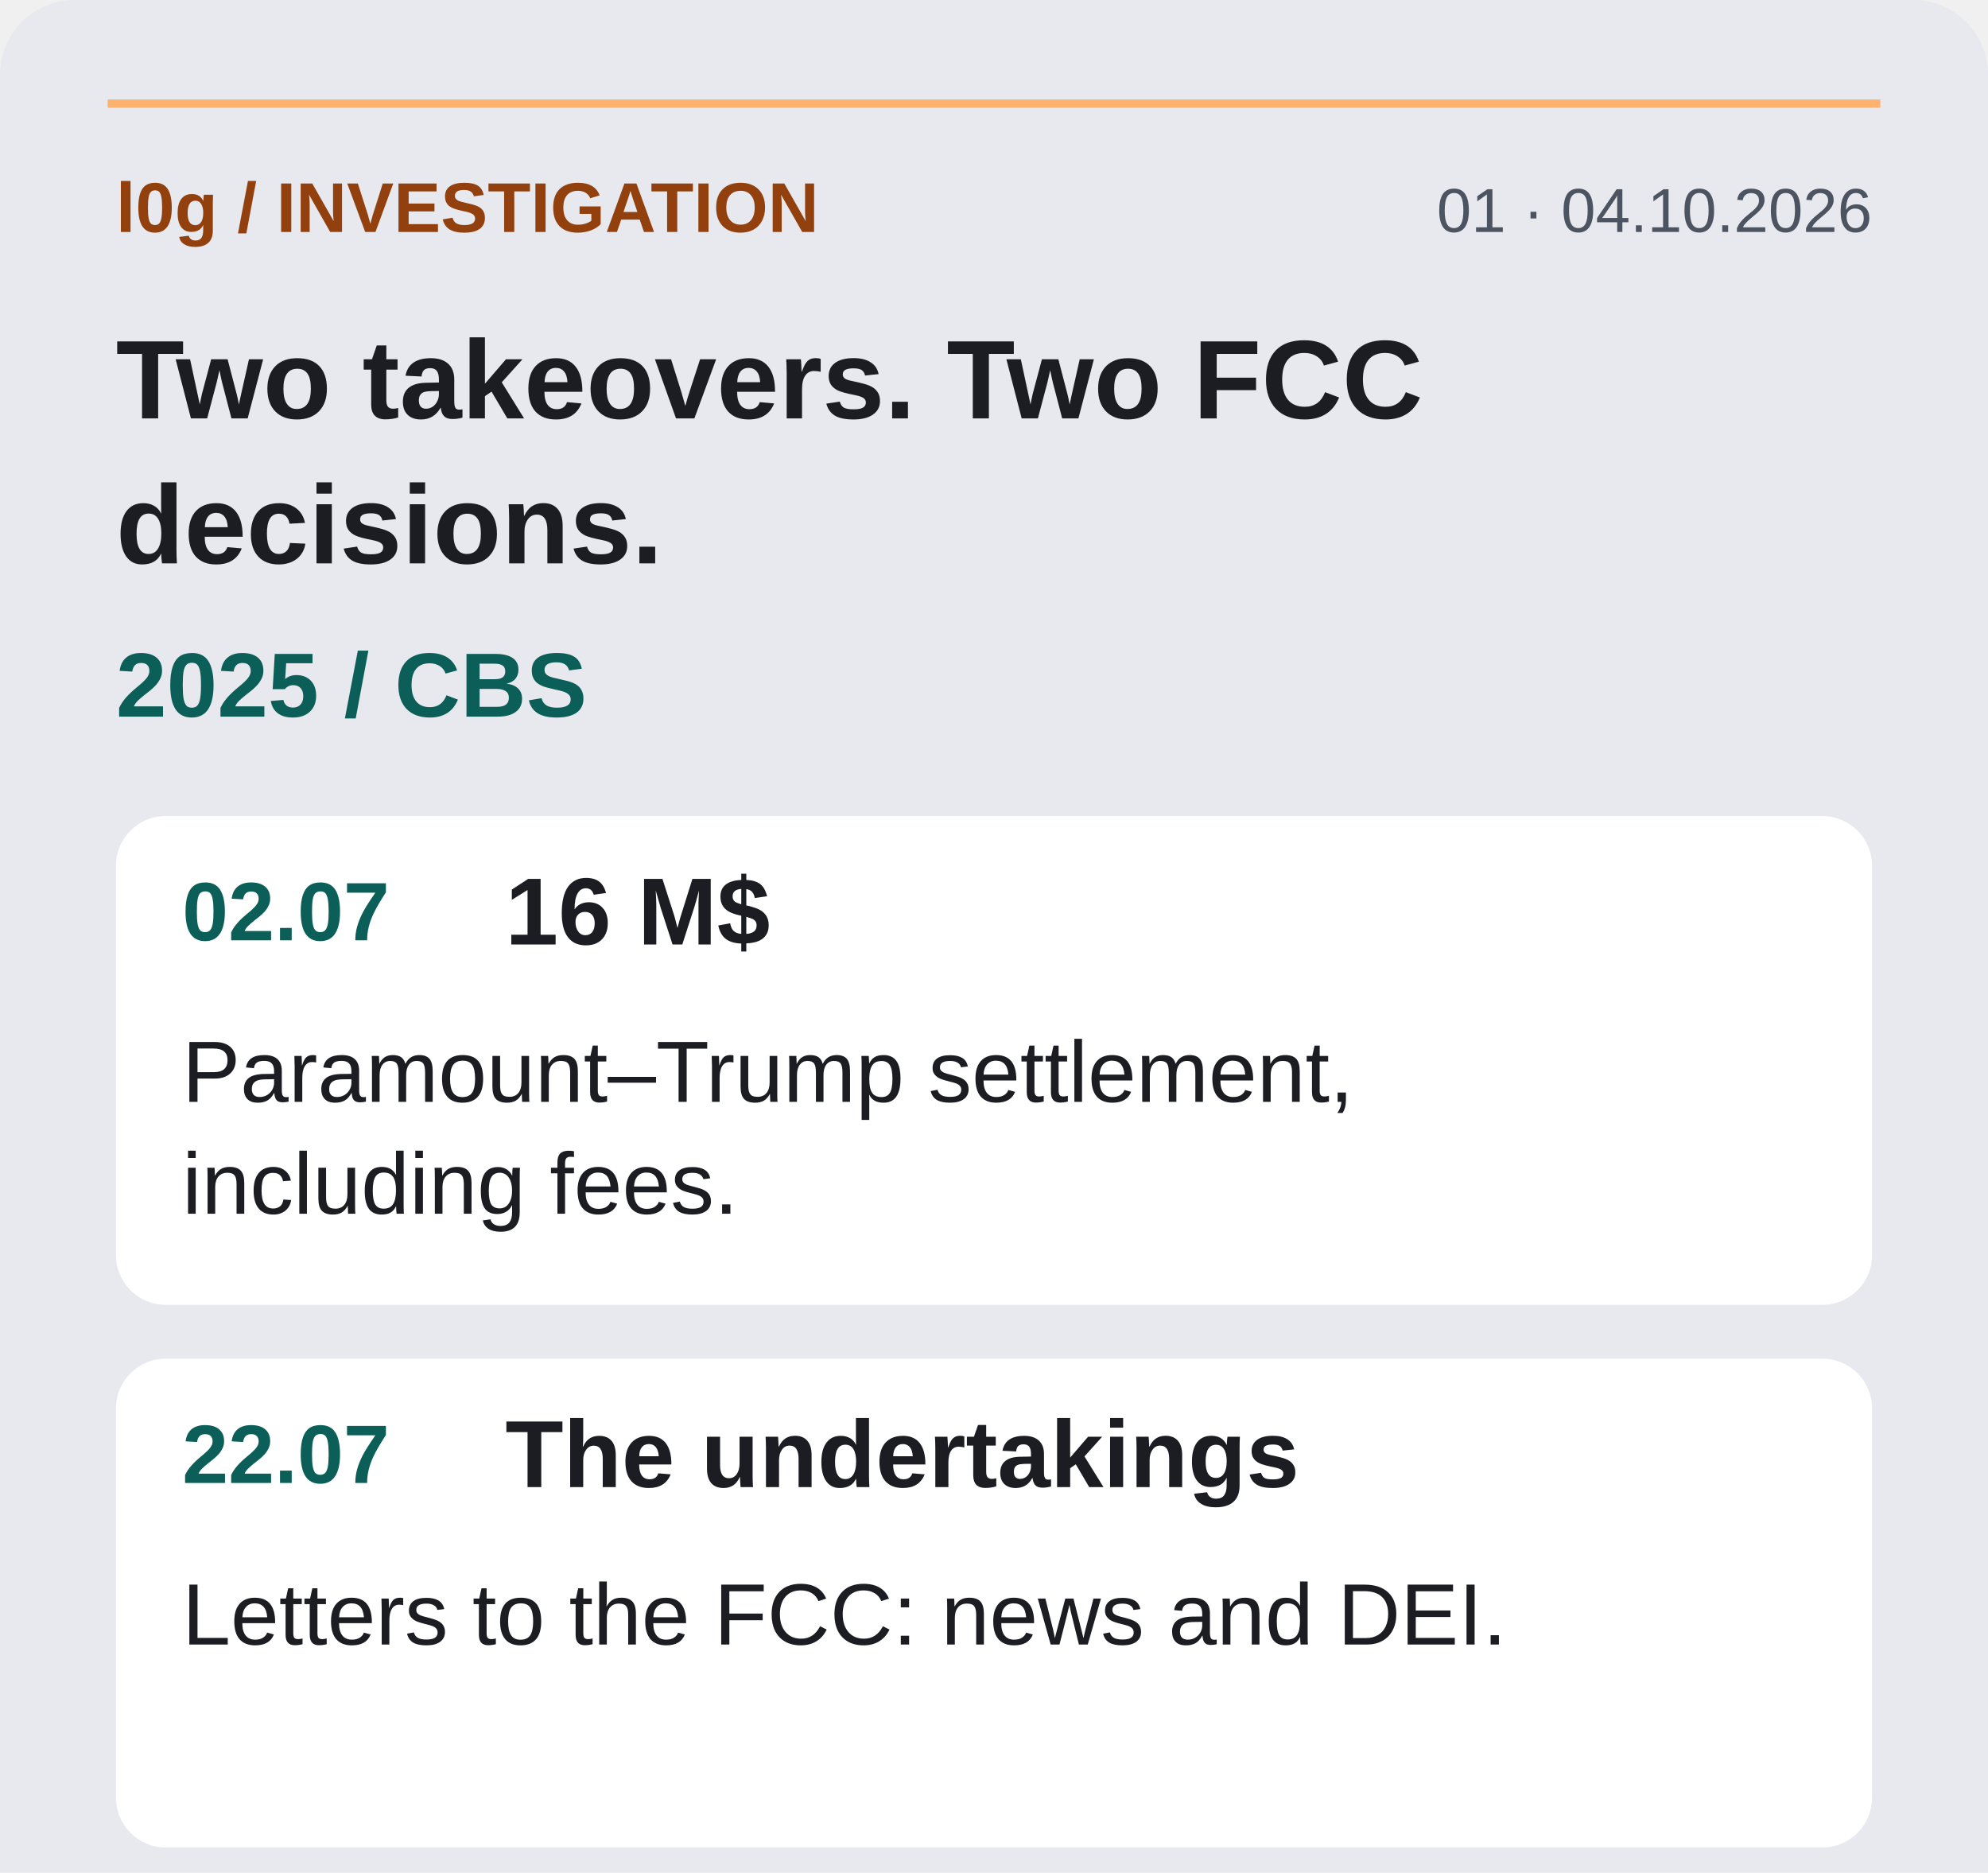
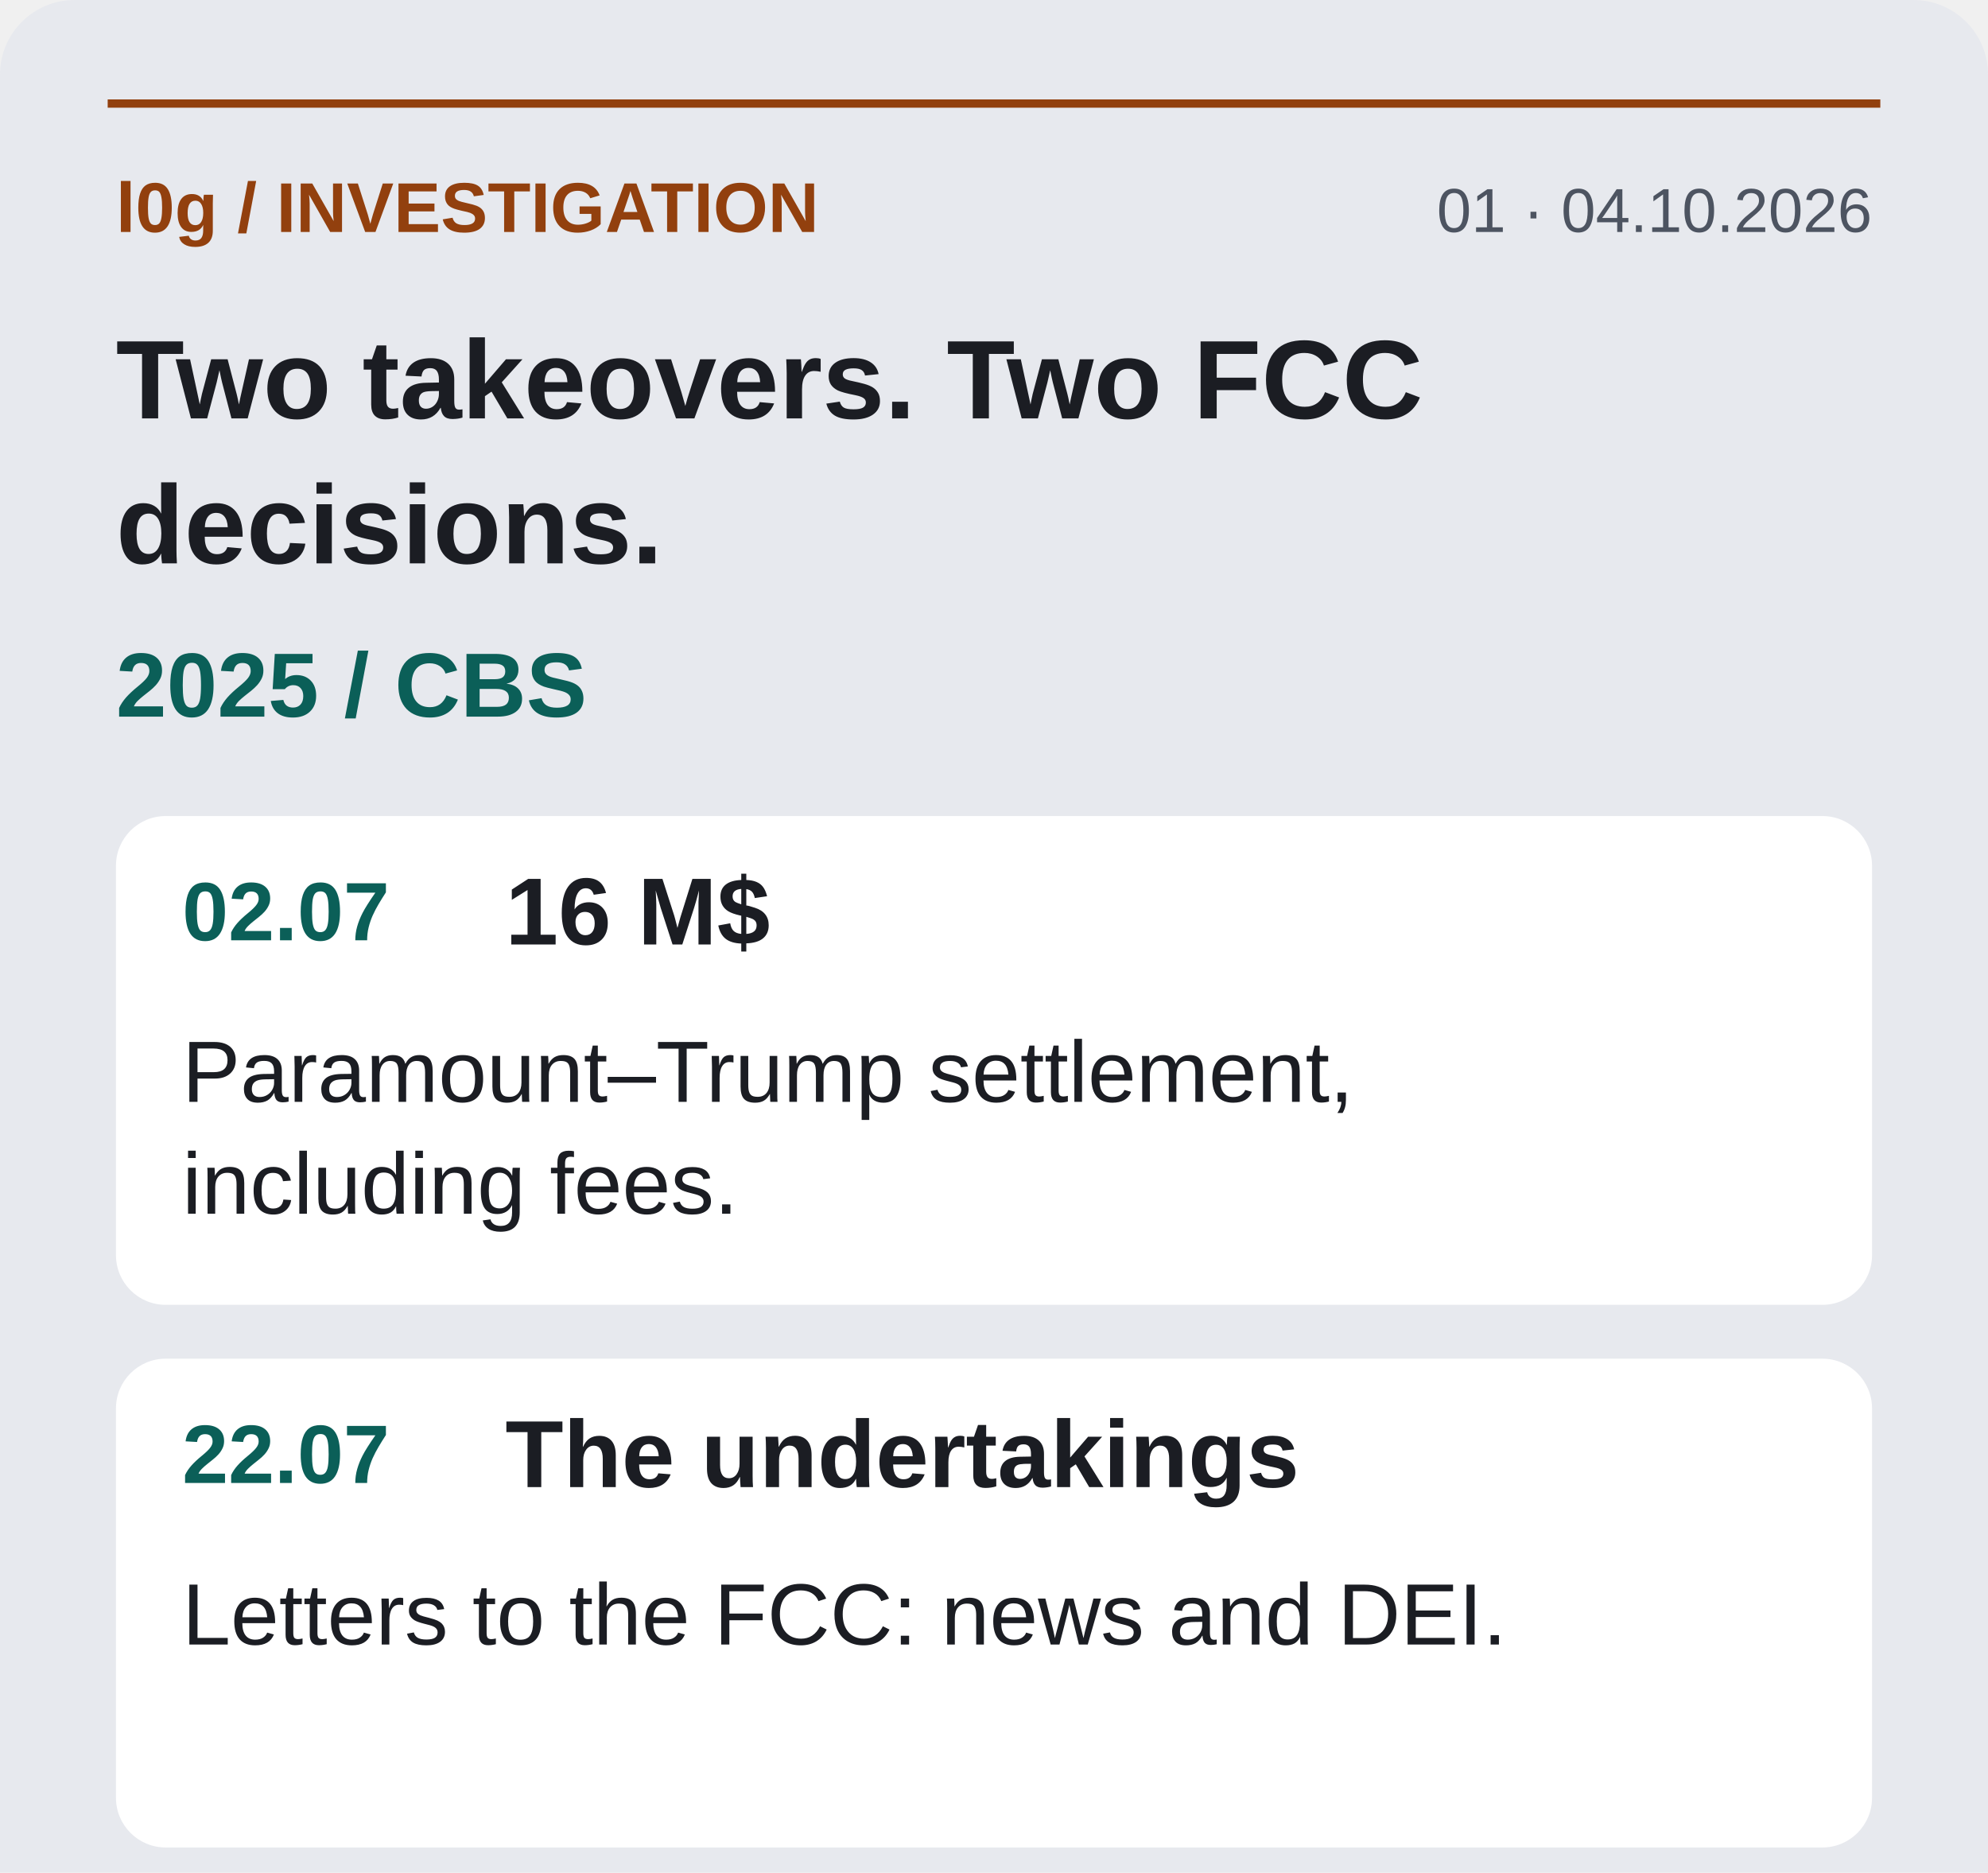
<svg xmlns="http://www.w3.org/2000/svg" viewBox="0 0 480 452" role="img" aria-labelledby="pw2026-01-timeline-en-panel1-light-title pw2026-01-timeline-en-panel1-light-desc" style="width:100%;height:auto" data-source-shape="complete-original" data-figure="1" width="480" height="452" data-crop-start="0" data-crop-end="452" data-panel="1">
  <defs>
    <marker id="pw2026-01-timeline-en-panel1-light-arrow" markerWidth="9" markerHeight="9" refX="7" refY="4" orient="auto" markerUnits="userSpaceOnUse">
      <path d="M0 0 L8 4 L0 8" fill="#4d5461" />
    </marker>
    <pattern id="pw2026-01-timeline-en-panel1-light-hatch" patternUnits="userSpaceOnUse" width="10" height="10">
-       <path d="M-2 2 L2 -2 M0 10 L10 0 M8 12 L12 8" stroke="#1b1d23" stroke-width="2" opacity=".2" />
+       <path d="M-2 2 L2 -2 M0 10 L10 0 M8 12 L12 8" stroke="#e7e9ee" stroke-width="2" opacity=".2" />
    </pattern>
  </defs>
  <defs>
    <clipPath id="pw2026-01-timeline-en-panel1-light-viewport" clipPathUnits="userSpaceOnUse">
      <rect x="0" y="0" width="480" height="452" />
    </clipPath>
  </defs>
  <g clip-path="url(#pw2026-01-timeline-en-panel1-light-viewport)" data-source-composition="complete-original">
    <rect x="0" y="0" width="480" height="1730" rx="18" fill="#e7e9ee" />
-     <line x1="26" y1="25" x2="454" y2="25" stroke="#ffb16e" stroke-width="2" />
+     <line x1="26" y1="25" x2="454" y2="25" stroke="#92400e" stroke-width="2" />
    <text x="28" y="56" fill="#92400e" font-family="Arial, Helvetica, sans-serif" font-size="17" font-weight="700" text-anchor="start">
      <tspan x="28" dy="0">l0g / INVESTIGATION</tspan>
    </text>
    <text x="452" y="56" fill="#4d5461" font-family="Arial, Helvetica, sans-serif" font-size="15" font-weight="400" text-anchor="end">
      <tspan x="452" dy="0">01 · 04.10.2026</tspan>
    </text>
    <text x="28" y="101" fill="#1b1d23" font-family="Arial, Helvetica, sans-serif" font-size="27" font-weight="700" text-anchor="start">
      <tspan x="28" dy="0">Two takeovers. Two FCC</tspan>
      <tspan x="28" dy="35">decisions.</tspan>
    </text>
    <text x="28" y="173" fill="#0b5f58" font-family="Arial, Helvetica, sans-serif" font-size="22" font-weight="700" text-anchor="start">
      <tspan x="28" dy="0">2025 / CBS</tspan>
    </text>
    <rect x="28" y="197" width="424" height="118" rx="12" fill="#ffffff" />
    <text x="44" y="227" fill="#0b5f58" font-family="Arial, Helvetica, sans-serif" font-size="20" font-weight="700" text-anchor="start">
      <tspan x="44" dy="0">02.07</tspan>
    </text>
    <text x="122" y="228" fill="#1b1d23" font-family="Arial, Helvetica, sans-serif" font-size="23" font-weight="700" text-anchor="start">
      <tspan x="122" dy="0">16 M$</tspan>
    </text>
    <text x="44" y="266" fill="#1b1d23" font-family="Arial, Helvetica, sans-serif" font-size="21" font-weight="400" text-anchor="start">
      <tspan x="44" dy="0">Paramount–Trump settlement,</tspan>
      <tspan x="44" dy="27">including fees.</tspan>
    </text>
    <rect x="28" y="328" width="424" height="118" rx="12" fill="#ffffff" />
    <text x="44" y="358" fill="#0b5f58" font-family="Arial, Helvetica, sans-serif" font-size="20" font-weight="700" text-anchor="start">
      <tspan x="44" dy="0">22.07</tspan>
    </text>
    <text x="122" y="359" fill="#1b1d23" font-family="Arial, Helvetica, sans-serif" font-size="23" font-weight="700" text-anchor="start">
      <tspan x="122" dy="0">The undertakings</tspan>
    </text>
    <text x="44" y="397" fill="#1b1d23" font-family="Arial, Helvetica, sans-serif" font-size="21" font-weight="400" text-anchor="start">
      <tspan x="44" dy="0">Letters to the FCC: news and DEI.</tspan>
    </text>
    <rect x="28" y="459" width="424" height="118" rx="12" fill="#ffffff" />
    <text x="44" y="489" fill="#0b5f58" font-family="Arial, Helvetica, sans-serif" font-size="20" font-weight="700" text-anchor="start">
      <tspan x="44" dy="0">24.07</tspan>
    </text>
    <text x="122" y="490" fill="#1b1d23" font-family="Arial, Helvetica, sans-serif" font-size="23" font-weight="700" text-anchor="start">
      <tspan x="122" dy="0">Approval, 2–1</tspan>
    </text>
    <text x="44" y="528" fill="#1b1d23" font-family="Arial, Helvetica, sans-serif" font-size="21" font-weight="400" text-anchor="start">
      <tspan x="44" dy="0">FCC clears the Paramount takeover.</tspan>
    </text>
    <rect x="28" y="590" width="424" height="118" rx="12" fill="#ffffff" />
    <text x="44" y="620" fill="#0b5f58" font-family="Arial, Helvetica, sans-serif" font-size="20" font-weight="700" text-anchor="start">
      <tspan x="44" dy="0">06.10</tspan>
    </text>
    <text x="122" y="621" fill="#1b1d23" font-family="Arial, Helvetica, sans-serif" font-size="23" font-weight="700" text-anchor="start">
      <tspan x="122" dy="0">Bari Weiss → Ellison</tspan>
    </text>
    <text x="44" y="659" fill="#1b1d23" font-family="Arial, Helvetica, sans-serif" font-size="21" font-weight="400" text-anchor="start">
      <tspan x="44" dy="0">Direct editorial reporting line</tspan>
      <tspan x="44" dy="27">announced.</tspan>
    </text>
    <text x="28" y="760" fill="#92400e" font-family="Arial, Helvetica, sans-serif" font-size="22" font-weight="700" text-anchor="start">
      <tspan x="28" dy="0">2026 / WARNER + CNN</tspan>
    </text>
    <rect x="28" y="784" width="424" height="118" rx="12" fill="#ffffff" />
    <text x="44" y="814" fill="#92400e" font-family="Arial, Helvetica, sans-serif" font-size="20" font-weight="700" text-anchor="start">
      <tspan x="44" dy="0">27.02</tspan>
    </text>
    <text x="122" y="815" fill="#1b1d23" font-family="Arial, Helvetica, sans-serif" font-size="23" font-weight="700" text-anchor="start">
      <tspan x="122" dy="0">$31 per share</tspan>
    </text>
    <text x="44" y="853" fill="#1b1d23" font-family="Arial, Helvetica, sans-serif" font-size="21" font-weight="400" text-anchor="start">
      <tspan x="44" dy="0">Agreement to acquire all of WBD.</tspan>
    </text>
    <rect x="28" y="915" width="424" height="118" rx="12" fill="#ffffff" />
    <text x="44" y="945" fill="#92400e" font-family="Arial, Helvetica, sans-serif" font-size="20" font-weight="700" text-anchor="start">
      <tspan x="44" dy="0">12.06</tspan>
    </text>
    <text x="122" y="946" fill="#1b1d23" font-family="Arial, Helvetica, sans-serif" font-size="23" font-weight="700" text-anchor="start">
      <tspan x="122" dy="0">DOJ</tspan>
    </text>
    <text x="44" y="984" fill="#1b1d23" font-family="Arial, Helvetica, sans-serif" font-size="21" font-weight="400" text-anchor="start">
      <tspan x="44" dy="0">Federal antitrust investigation</tspan>
      <tspan x="44" dy="27">closes.</tspan>
    </text>
    <rect x="28" y="1046" width="424" height="118" rx="12" fill="#ffffff" />
    <text x="44" y="1076" fill="#92400e" font-family="Arial, Helvetica, sans-serif" font-size="20" font-weight="700" text-anchor="start">
      <tspan x="44" dy="0">17.09</tspan>
    </text>
    <text x="122" y="1077" fill="#1b1d23" font-family="Arial, Helvetica, sans-serif" font-size="23" font-weight="700" text-anchor="start">
      <tspan x="122" dy="0">Foreign equity</tspan>
    </text>
    <text x="44" y="1115" fill="#1b1d23" font-family="Arial, Helvetica, sans-serif" font-size="21" font-weight="400" text-anchor="start">
      <tspan x="44" dy="0">FCC bureau grants authorisation.</tspan>
    </text>
    <rect x="28" y="1177" width="424" height="118" rx="12" fill="#ffffff" />
    <text x="44" y="1207" fill="#92400e" font-family="Arial, Helvetica, sans-serif" font-size="20" font-weight="700" text-anchor="start">
      <tspan x="44" dy="0">30.09</tspan>
    </text>
    <text x="122" y="1208" fill="#1b1d23" font-family="Arial, Helvetica, sans-serif" font-size="23" font-weight="700" text-anchor="start">
      <tspan x="122" dy="0">Settlement approved</tspan>
    </text>
    <text x="44" y="1246" fill="#1b1d23" font-family="Arial, Helvetica, sans-serif" font-size="21" font-weight="400" text-anchor="start">
      <tspan x="44" dy="0">Judge approves settlement with</tspan>
      <tspan x="44" dy="27">states.</tspan>
    </text>
-     <rect x="28" y="1308" width="424" height="118" rx="12" fill="#ffffff" stroke="#ffb16e" stroke-width="1.5" stroke-dasharray="7 5" />
+     <rect x="28" y="1308" width="424" height="118" rx="12" fill="#ffffff" stroke="#92400e" stroke-width="1.5" stroke-dasharray="7 5" />
    <text x="44" y="1338" fill="#92400e" font-family="Arial, Helvetica, sans-serif" font-size="20" font-weight="700" text-anchor="start">
      <tspan x="44" dy="0">06.10</tspan>
    </text>
    <text x="122" y="1339" fill="#1b1d23" font-family="Arial, Helvetica, sans-serif" font-size="23" font-weight="700" text-anchor="start">
      <tspan x="122" dy="0">Expected closing</tspan>
    </text>
    <text x="44" y="1377" fill="#1b1d23" font-family="Arial, Helvetica, sans-serif" font-size="21" font-weight="400" text-anchor="start">
      <tspan x="44" dy="0">Still prospective on October 4, 2026.</tspan>
    </text>
    <text x="28" y="1471" fill="#92400e" font-family="Arial, Helvetica, sans-serif" font-size="22" font-weight="700" text-anchor="start">
      <tspan x="28" dy="0">22 days: financial settlement →</tspan>
      <tspan x="28" dy="29">FCC clearance in July 2025.</tspan>
    </text>
    <line x1="28" y1="1603" x2="452" y2="1603" stroke="rgba(12, 13, 16, 0.26)" stroke-width="2" />
    <text x="28" y="1633" fill="#4d5461" font-family="Arial, Helvetica, sans-serif" font-size="18" font-weight="400" text-anchor="start">
      <tspan x="28" dy="0">Sources: S09, S13, S14, S18, S01, S27, S23,</tspan>
      <tspan x="28" dy="23">S03.</tspan>
      <tspan x="28" dy="23">Timeline spacing is not proportional to elapsed</tspan>
      <tspan x="28" dy="23">time.</tspan>
    </text>
  </g>
</svg>
